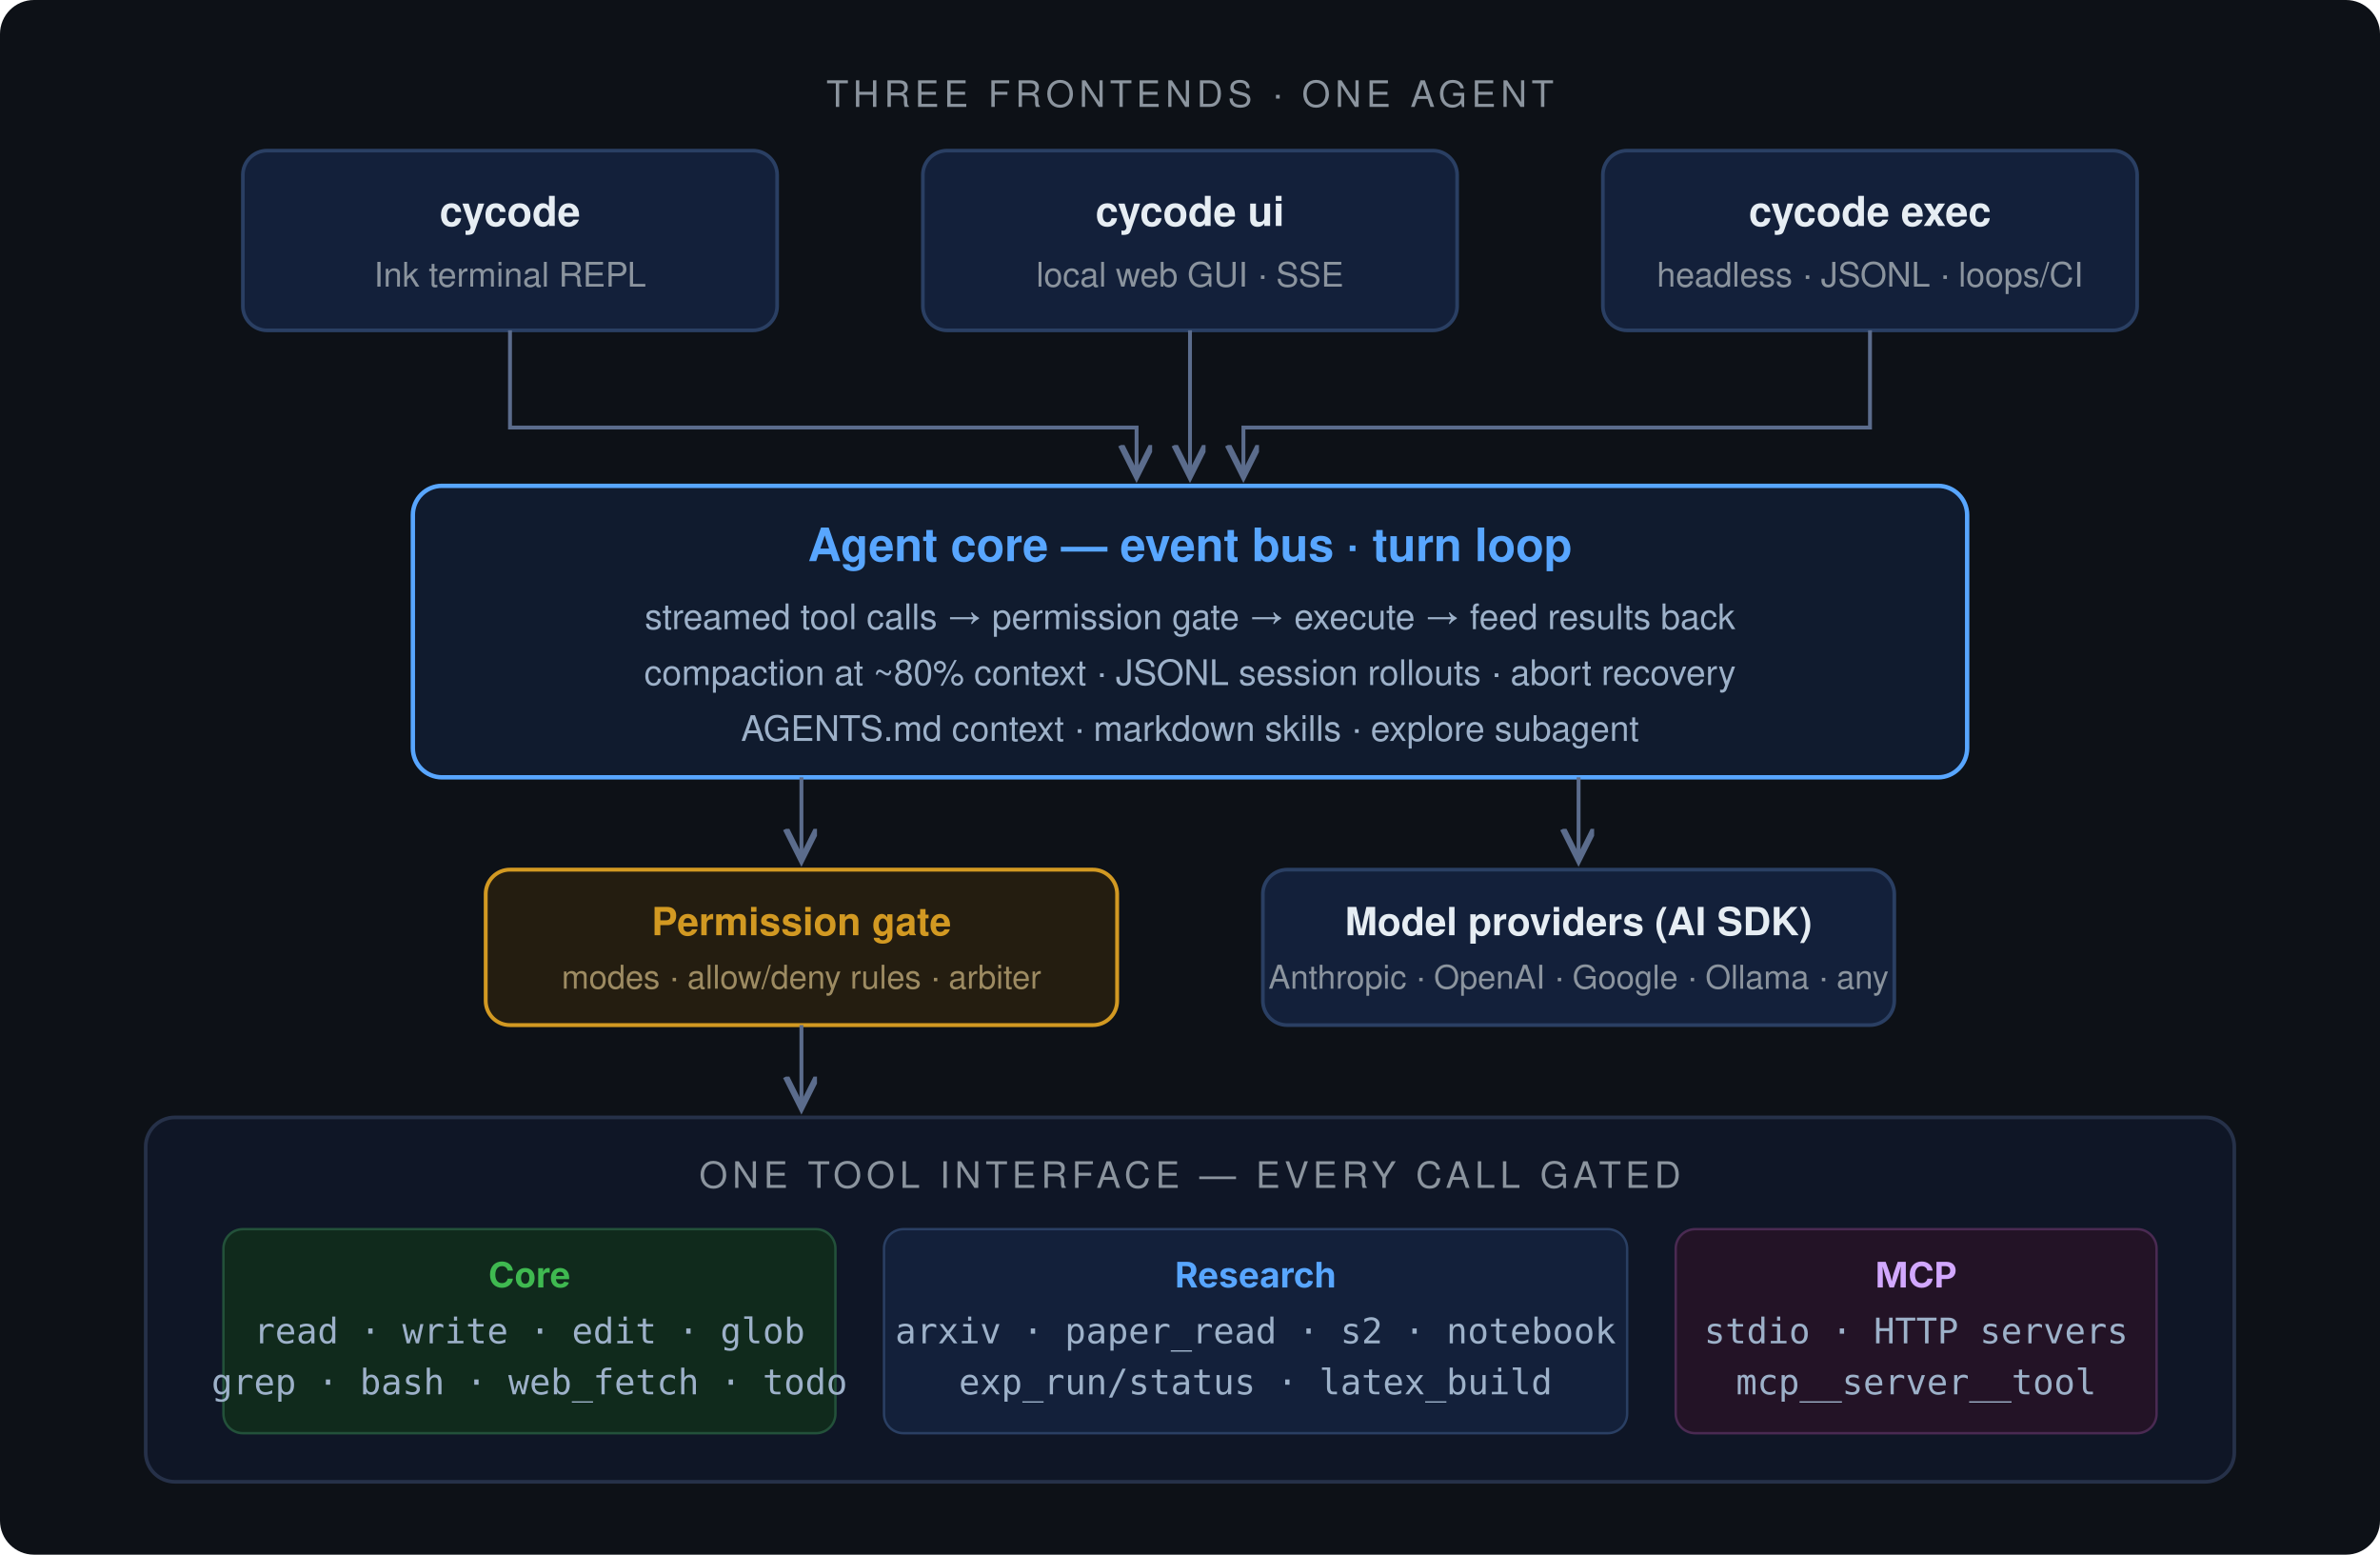
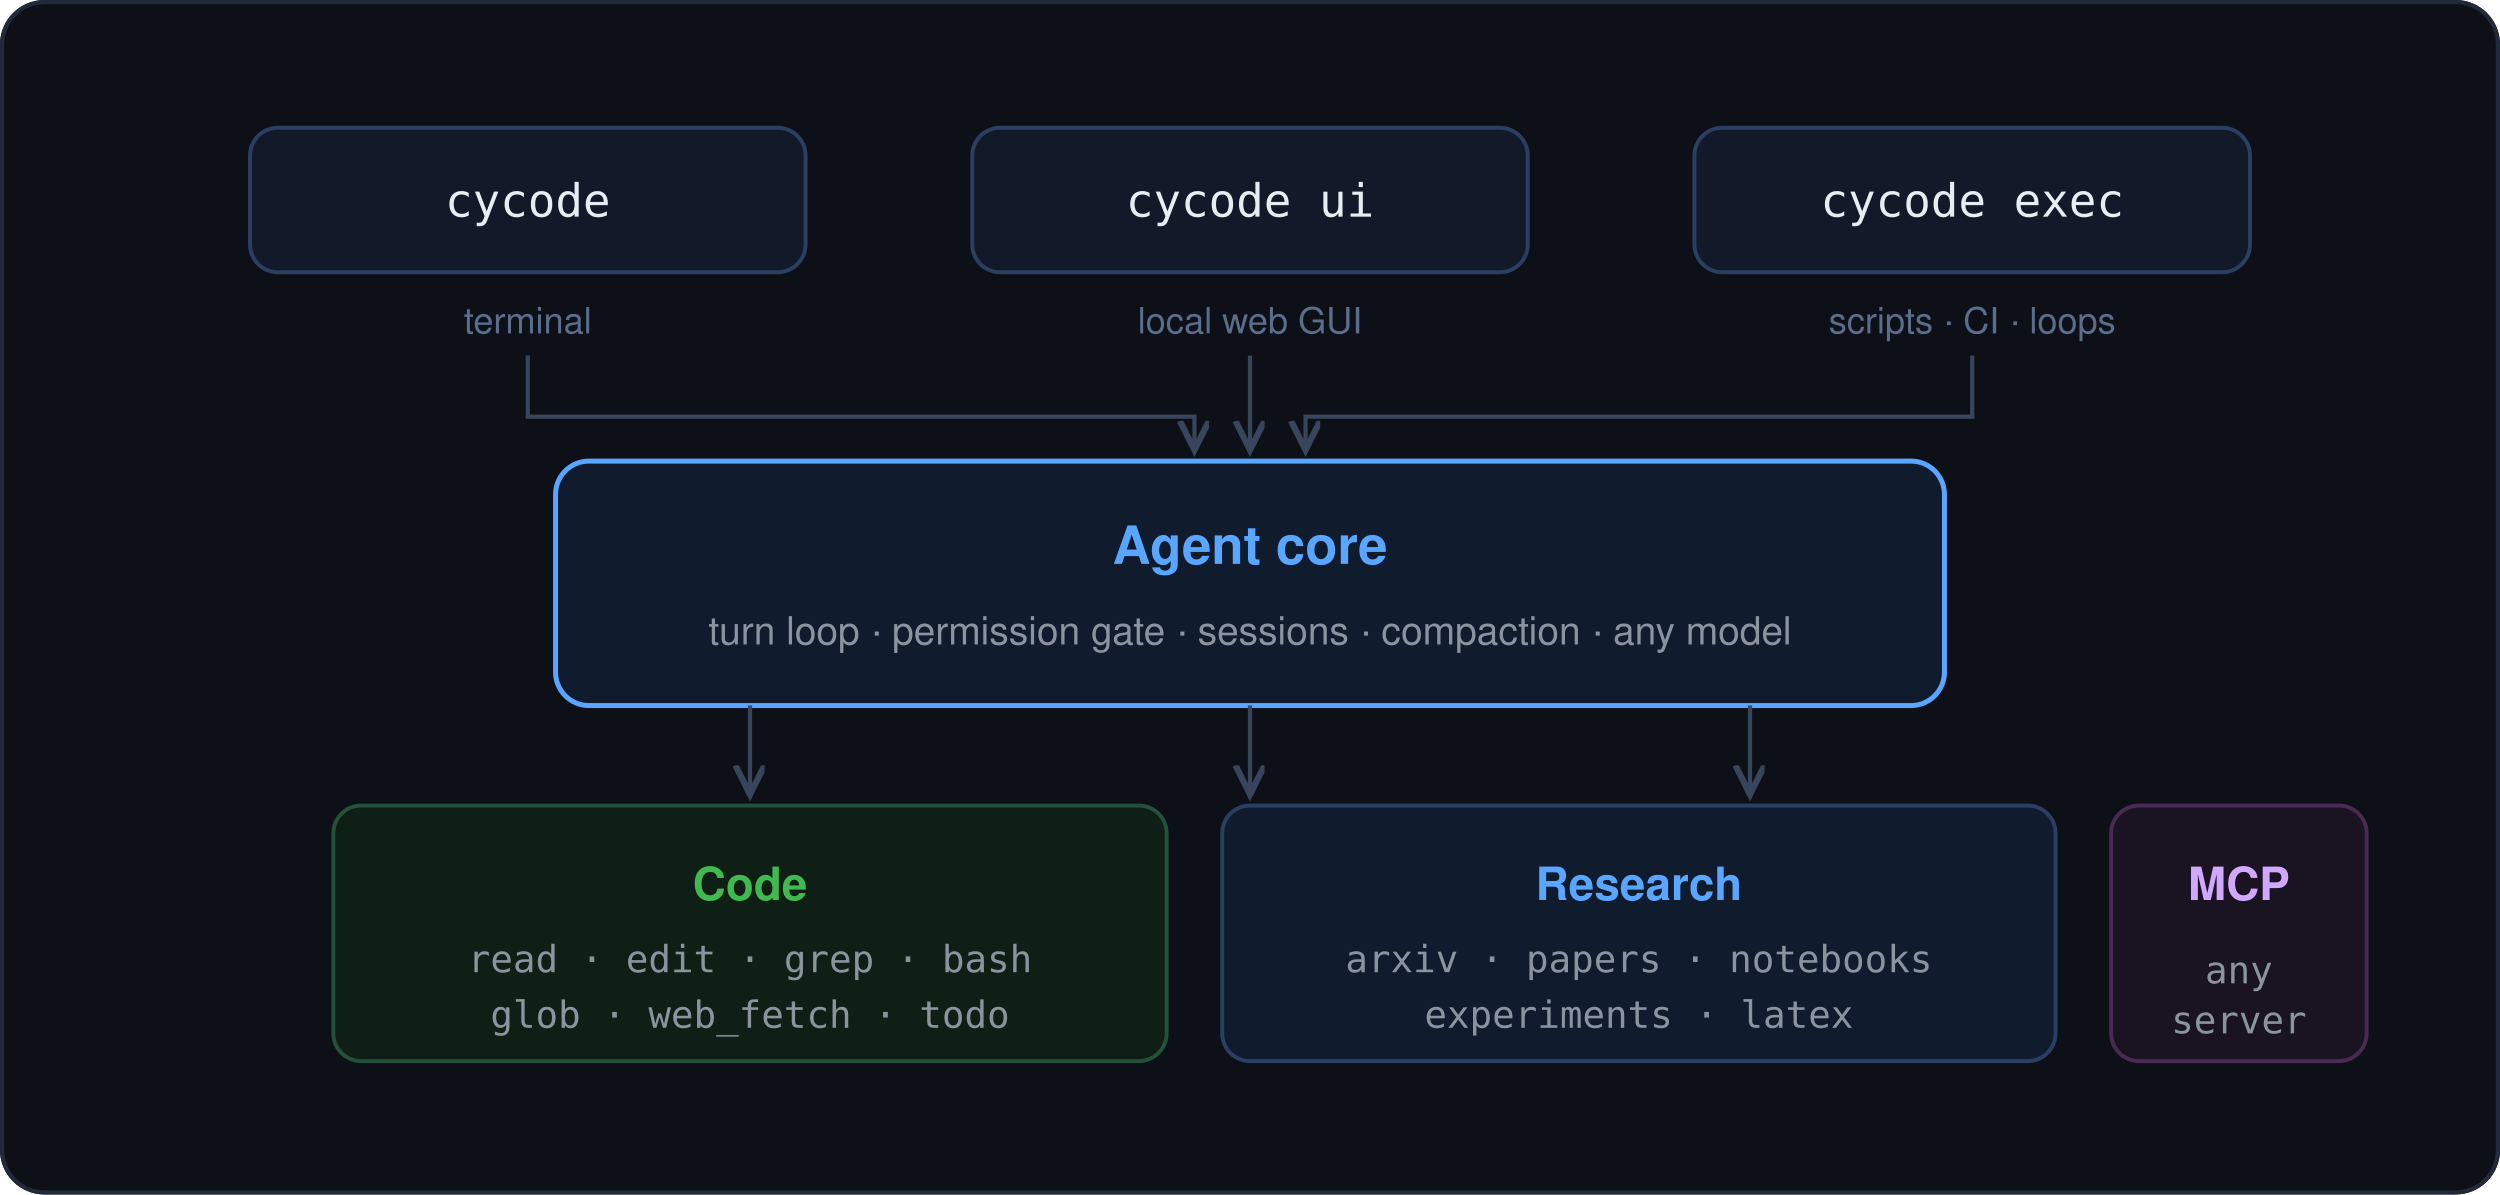
- <svg xmlns="http://www.w3.org/2000/svg" width="980" height="640" viewBox="0 0 980 640" fill="none" role="img" aria-label="CYCode architecture">
+ <svg xmlns="http://www.w3.org/2000/svg" width="900" height="430" viewBox="0 0 900 430" fill="none" role="img" aria-label="CYCode architecture: three frontends, one agent core, one permission gate, three tool families">
  <defs>
-     <marker id="arrow" markerWidth="10" markerHeight="10" refX="8" refY="4" orient="auto">
-       <path d="M0,0 L8,4 L0,8" stroke="#5b6c8c" stroke-width="1.6" fill="none" />
+     <marker id="arr" markerWidth="9" markerHeight="9" refX="7" refY="3.5" orient="auto">
+       <path d="M0,0 L7,3.5 L0,7" stroke="#39455c" stroke-width="1.5" fill="none" />
    </marker>
  </defs>
-   <rect width="980" height="640" rx="14" fill="#0d1117" />
-   <g font-family="-apple-system, 'Segoe UI', Helvetica, Arial, sans-serif">
-     <text x="490" y="44" font-size="15" fill="#8b949e" text-anchor="middle" letter-spacing="2">THREE FRONTENDS · ONE AGENT</text>
-     <g font-size="17" font-weight="600" text-anchor="middle">
-       <rect x="100" y="62" width="220" height="74" rx="10" fill="#13203a" stroke="#2a3f63" stroke-width="1.5" />
-       <text x="210" y="93" fill="#e6edf3">cycode</text>
-       <text x="210" y="118" fill="#8b949e" font-size="14" font-weight="400">Ink terminal REPL</text>
-       <rect x="380" y="62" width="220" height="74" rx="10" fill="#13203a" stroke="#2a3f63" stroke-width="1.5" />
-       <text x="490" y="93" fill="#e6edf3">cycode ui</text>
-       <text x="490" y="118" fill="#8b949e" font-size="14" font-weight="400">local web GUI · SSE</text>
-       <rect x="660" y="62" width="220" height="74" rx="10" fill="#13203a" stroke="#2a3f63" stroke-width="1.5" />
-       <text x="770" y="93" fill="#e6edf3">cycode exec</text>
-       <text x="770" y="118" fill="#8b949e" font-size="14" font-weight="400">headless · JSONL · loops/CI</text>
+   <rect width="900" height="430" rx="16" fill="#0d1117" />
+   <rect x="0.75" y="0.75" width="898.5" height="428.5" rx="15.25" stroke="#21293a" stroke-width="1.5" />
+   <g font-family="-apple-system, 'Segoe UI', Helvetica, Arial, sans-serif" text-anchor="middle">
+     <g font-size="16.5">
+       <rect x="90" y="46" width="200" height="52" rx="10" fill="#121a29" stroke="#2a3f63" stroke-width="1.4" />
+       <text x="190" y="78" fill="#e6edf3" font-family="ui-monospace, Menlo, Consolas, monospace">cycode</text>
+       <rect x="350" y="46" width="200" height="52" rx="10" fill="#121a29" stroke="#2a3f63" stroke-width="1.4" />
+       <text x="450" y="78" fill="#e6edf3" font-family="ui-monospace, Menlo, Consolas, monospace">cycode ui</text>
+       <rect x="610" y="46" width="200" height="52" rx="10" fill="#121a29" stroke="#2a3f63" stroke-width="1.4" />
+       <text x="710" y="78" fill="#e6edf3" font-family="ui-monospace, Menlo, Consolas, monospace">cycode exec</text>
    </g>
-     <path d="M210 136 V176 H468 V196" stroke="#5b6c8c" stroke-width="1.6" marker-end="url(#arrow)" fill="none" />
-     <path d="M490 136 V196" stroke="#5b6c8c" stroke-width="1.6" marker-end="url(#arrow)" fill="none" />
-     <path d="M770 136 V176 H512 V196" stroke="#5b6c8c" stroke-width="1.6" marker-end="url(#arrow)" fill="none" />
-     <rect x="170" y="200" width="640" height="120" rx="12" fill="#101b2e" stroke="#58a6ff" stroke-width="1.8" />
-     <text x="490" y="231" font-size="19" font-weight="700" fill="#58a6ff" text-anchor="middle">Agent core — event bus · turn loop</text>
-     <g font-size="14.5" fill="#9db1c9" text-anchor="middle">
-       <text x="490" y="259">streamed tool calls → permission gate → execute → feed results back</text>
-       <text x="490" y="282">compaction at ~80% context · JSONL session rollouts · abort recovery</text>
-       <text x="490" y="305">AGENTS.md context · markdown skills · explore subagent</text>
+     <g font-size="13" fill="#5b6c8c">
+       <text x="190" y="120">terminal</text>
+       <text x="450" y="120">local web GUI</text>
+       <text x="710" y="120">scripts · CI · loops</text>
    </g>
-     <path d="M330 320 V354" stroke="#5b6c8c" stroke-width="1.6" marker-end="url(#arrow)" fill="none" />
-     <path d="M650 320 V354" stroke="#5b6c8c" stroke-width="1.6" marker-end="url(#arrow)" fill="none" />
-     <rect x="200" y="358" width="260" height="64" rx="10" fill="#241d10" stroke="#d29922" stroke-width="1.6" />
-     <text x="330" y="385" font-size="16" font-weight="600" fill="#d29922" text-anchor="middle">Permission gate</text>
-     <text x="330" y="407" font-size="13.5" fill="#9d8b62" text-anchor="middle">modes · allow/deny rules · arbiter</text>
-     <rect x="520" y="358" width="260" height="64" rx="10" fill="#13203a" stroke="#2a3f63" stroke-width="1.5" />
-     <text x="650" y="385" font-size="16" font-weight="600" fill="#e6edf3" text-anchor="middle">Model providers (AI SDK)</text>
-     <text x="650" y="407" font-size="13.5" fill="#8b949e" text-anchor="middle">Anthropic · OpenAI · Google · Ollama · any</text>
-     <path d="M330 422 V456" stroke="#5b6c8c" stroke-width="1.6" marker-end="url(#arrow)" fill="none" />
-     <rect x="60" y="460" width="860" height="150" rx="12" fill="#0f1626" stroke="#263149" stroke-width="1.5" />
-     <text x="490" y="489" font-size="15" fill="#8b949e" text-anchor="middle" letter-spacing="2">ONE TOOL INTERFACE — EVERY CALL GATED</text>
-     <g font-size="14.5" font-family="ui-monospace, 'SF Mono', Menlo, Consolas, monospace" text-anchor="middle">
-       <rect x="92" y="506" width="252" height="84" rx="8" fill="#102a1c" stroke="#23513a" />
-       <text x="218" y="530" fill="#3fb950" font-weight="700" font-family="-apple-system, sans-serif">Core</text>
-       <text x="218" y="553" fill="#9db1c9">read · write · edit · glob</text>
-       <text x="218" y="574" fill="#9db1c9">grep · bash · web_fetch · todo</text>
-       <rect x="364" y="506" width="306" height="84" rx="8" fill="#13203a" stroke="#2a3f63" />
-       <text x="517" y="530" fill="#58a6ff" font-weight="700" font-family="-apple-system, sans-serif">Research</text>
-       <text x="517" y="553" fill="#9db1c9">arxiv · paper_read · s2 · notebook</text>
-       <text x="517" y="574" fill="#9db1c9">exp_run/status · latex_build</text>
-       <rect x="690" y="506" width="198" height="84" rx="8" fill="#231326" stroke="#4a2a52" />
-       <text x="789" y="530" fill="#d2a8ff" font-weight="700" font-family="-apple-system, sans-serif">MCP</text>
-       <text x="789" y="553" fill="#9db1c9">stdio · HTTP servers</text>
-       <text x="789" y="574" fill="#9db1c9">mcp__server__tool</text>
+     <path d="M190 128 V150 H430 V162" stroke="#39455c" stroke-width="1.5" fill="none" marker-end="url(#arr)" />
+     <path d="M450 128 V162" stroke="#39455c" stroke-width="1.5" fill="none" marker-end="url(#arr)" />
+     <path d="M710 128 V150 H470 V162" stroke="#39455c" stroke-width="1.5" fill="none" marker-end="url(#arr)" />
+     <rect x="200" y="166" width="500" height="88" rx="12" fill="#101b2e" stroke="#58a6ff" stroke-width="1.8" />
+     <text x="450" y="203" font-size="19" font-weight="700" fill="#58a6ff">Agent core</text>
+     <text x="450" y="232" font-size="14" fill="#8b949e">turn loop · permission gate · sessions · compaction · any model</text>
+     <path d="M270 254 V286" stroke="#39455c" stroke-width="1.5" fill="none" marker-end="url(#arr)" />
+     <path d="M450 254 V286" stroke="#39455c" stroke-width="1.5" fill="none" marker-end="url(#arr)" />
+     <path d="M630 254 V286" stroke="#39455c" stroke-width="1.5" fill="none" marker-end="url(#arr)" />
+     <g font-size="16.5" font-weight="700">
+       <rect x="120" y="290" width="300" height="92" rx="10" fill="#0f1f16" stroke="#23513a" stroke-width="1.4" />
+       <text x="270" y="324" fill="#3fb950">Code</text>
+       <rect x="440" y="290" width="300" height="92" rx="10" fill="#101b2e" stroke="#2a3f63" stroke-width="1.4" />
+       <text x="590" y="324" fill="#58a6ff">Research</text>
+       <rect x="760" y="290" width="92" height="92" rx="10" fill="#1a1422" stroke="#4a2a52" stroke-width="1.4" />
+       <text x="806" y="324" fill="#d2a8ff">MCP</text>
+     </g>
+     <g font-size="13.5" fill="#8b949e" font-family="ui-monospace, Menlo, Consolas, monospace">
+       <text x="270" y="350">read · edit · grep · bash</text>
+       <text x="270" y="370">glob · web_fetch · todo</text>
+       <text x="590" y="350">arxiv · papers · notebooks</text>
+       <text x="590" y="370">experiments · latex</text>
+       <text x="806" y="354">any</text>
+       <text x="806" y="372">server</text>
    </g>
  </g>
</svg>
